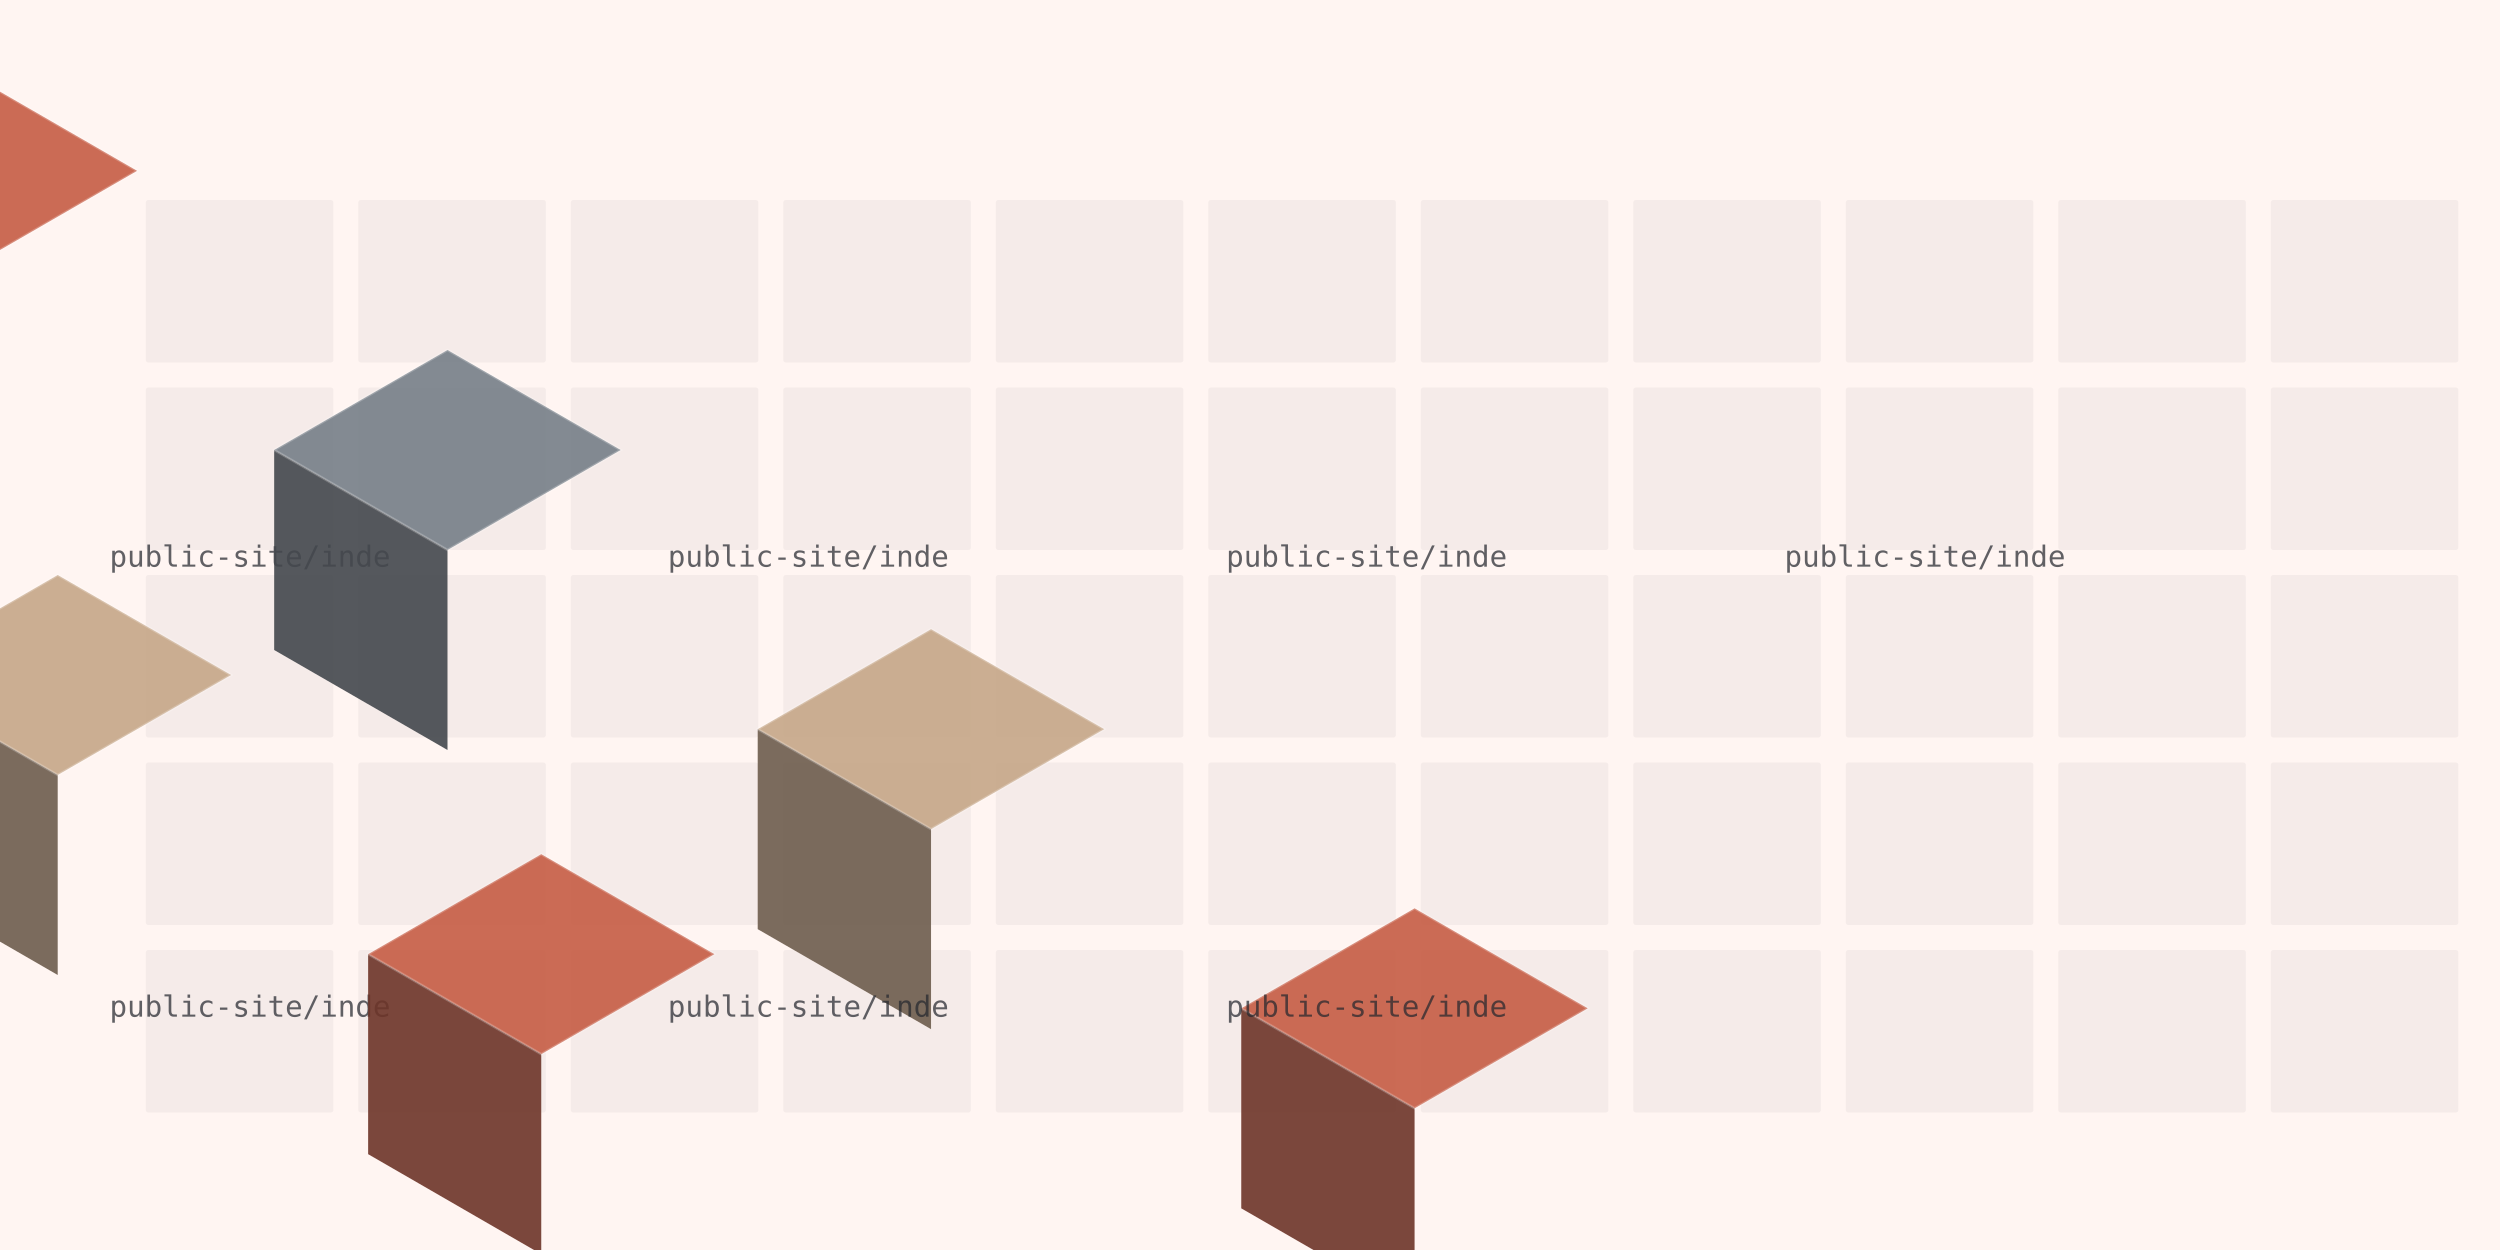
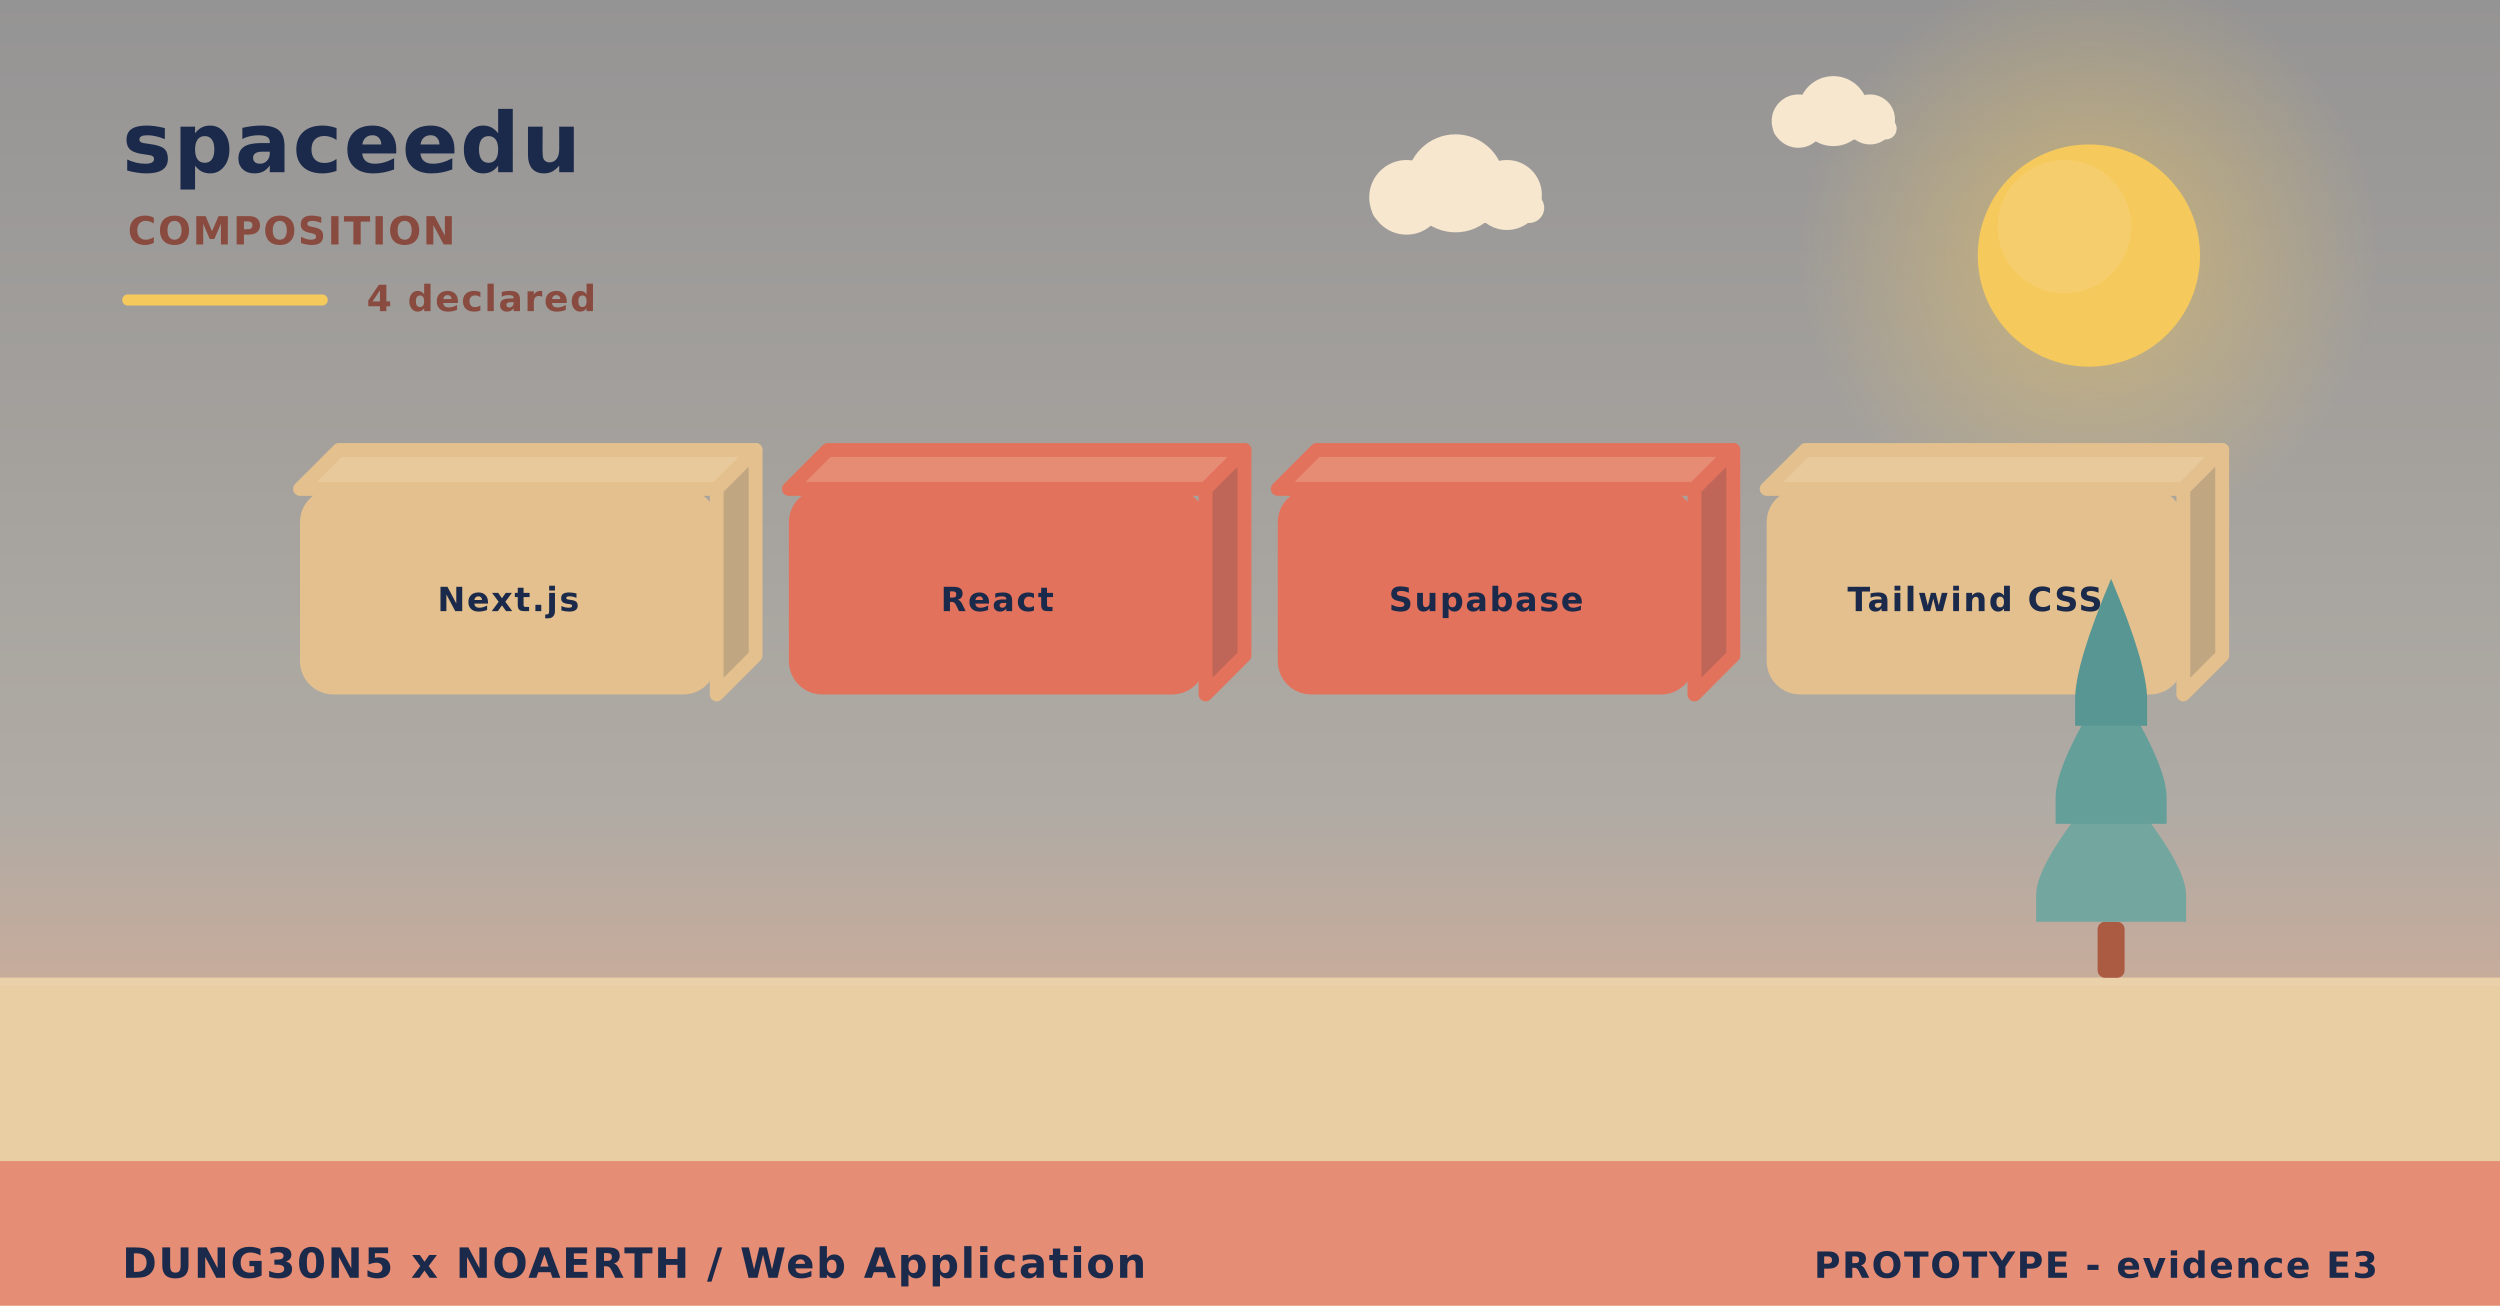
- <svg xmlns="http://www.w3.org/2000/svg" viewBox="0 0 1200 600" width="1200" height="600" role="img" aria-label="spaceedu component map">
-   <rect width="1200" height="600" fill="#fff5f2" />
-   <defs>
-     <linearGradient id="gc" x1="0" y1="0" x2="1" y2="1">
-       <stop offset="0%" stop-color="#c75f48" />
-       <stop offset="100%" stop-color="#78818a" />
-     </linearGradient>
-   </defs>
-   <rect x="70.00" y="96.00" width="90.00" height="78.00" rx="1.20" fill="#25282e" opacity="0.05" />
-   <rect x="172.00" y="96.00" width="90.00" height="78.00" rx="1.20" fill="#25282e" opacity="0.05" />
-   <rect x="274.00" y="96.00" width="90.00" height="78.00" rx="1.20" fill="#25282e" opacity="0.05" />
-   <rect x="376.00" y="96.00" width="90.00" height="78.00" rx="1.20" fill="#25282e" opacity="0.05" />
-   <rect x="478.00" y="96.00" width="90.00" height="78.00" rx="1.20" fill="#25282e" opacity="0.05" />
-   <rect x="580.00" y="96.00" width="90.00" height="78.00" rx="1.20" fill="#25282e" opacity="0.05" />
-   <rect x="682.00" y="96.00" width="90.00" height="78.00" rx="1.20" fill="#25282e" opacity="0.05" />
-   <rect x="784.00" y="96.00" width="90.00" height="78.00" rx="1.20" fill="#25282e" opacity="0.05" />
-   <rect x="886.00" y="96.00" width="90.00" height="78.00" rx="1.20" fill="#25282e" opacity="0.05" />
-   <rect x="988.00" y="96.00" width="90.00" height="78.00" rx="1.20" fill="#25282e" opacity="0.05" />
-   <rect x="1090.00" y="96.00" width="90.00" height="78.00" rx="1.20" fill="#25282e" opacity="0.05" />
-   <rect x="70.00" y="186.00" width="90.00" height="78.00" rx="1.20" fill="#25282e" opacity="0.05" />
-   <rect x="172.00" y="186.00" width="90.00" height="78.00" rx="1.20" fill="#25282e" opacity="0.05" />
-   <rect x="274.00" y="186.00" width="90.00" height="78.00" rx="1.20" fill="#25282e" opacity="0.05" />
-   <rect x="376.00" y="186.00" width="90.00" height="78.00" rx="1.20" fill="#25282e" opacity="0.05" />
-   <rect x="478.00" y="186.00" width="90.00" height="78.00" rx="1.20" fill="#25282e" opacity="0.05" />
-   <rect x="580.00" y="186.00" width="90.00" height="78.00" rx="1.20" fill="#25282e" opacity="0.05" />
-   <rect x="682.00" y="186.00" width="90.00" height="78.00" rx="1.20" fill="#25282e" opacity="0.05" />
-   <rect x="784.00" y="186.00" width="90.00" height="78.00" rx="1.20" fill="#25282e" opacity="0.05" />
-   <rect x="886.00" y="186.00" width="90.00" height="78.00" rx="1.20" fill="#25282e" opacity="0.05" />
-   <rect x="988.00" y="186.00" width="90.00" height="78.00" rx="1.20" fill="#25282e" opacity="0.05" />
-   <rect x="1090.00" y="186.00" width="90.00" height="78.00" rx="1.20" fill="#25282e" opacity="0.05" />
-   <rect x="70.00" y="276.00" width="90.00" height="78.00" rx="1.20" fill="#25282e" opacity="0.05" />
-   <rect x="172.00" y="276.00" width="90.00" height="78.00" rx="1.20" fill="#25282e" opacity="0.05" />
-   <rect x="274.00" y="276.00" width="90.00" height="78.00" rx="1.20" fill="#25282e" opacity="0.05" />
-   <rect x="376.00" y="276.00" width="90.00" height="78.00" rx="1.20" fill="#25282e" opacity="0.05" />
-   <rect x="478.00" y="276.00" width="90.00" height="78.00" rx="1.20" fill="#25282e" opacity="0.05" />
-   <rect x="580.00" y="276.00" width="90.00" height="78.00" rx="1.20" fill="#25282e" opacity="0.05" />
-   <rect x="682.00" y="276.00" width="90.00" height="78.00" rx="1.20" fill="#25282e" opacity="0.05" />
-   <rect x="784.00" y="276.00" width="90.00" height="78.00" rx="1.20" fill="#25282e" opacity="0.05" />
-   <rect x="886.00" y="276.00" width="90.00" height="78.00" rx="1.20" fill="#25282e" opacity="0.05" />
-   <rect x="988.00" y="276.00" width="90.00" height="78.00" rx="1.20" fill="#25282e" opacity="0.05" />
-   <rect x="1090.00" y="276.00" width="90.00" height="78.00" rx="1.20" fill="#25282e" opacity="0.05" />
-   <rect x="70.00" y="366.00" width="90.00" height="78.00" rx="1.20" fill="#25282e" opacity="0.05" />
-   <rect x="172.00" y="366.00" width="90.00" height="78.00" rx="1.20" fill="#25282e" opacity="0.05" />
-   <rect x="274.00" y="366.00" width="90.00" height="78.00" rx="1.20" fill="#25282e" opacity="0.05" />
-   <rect x="376.00" y="366.00" width="90.00" height="78.00" rx="1.20" fill="#25282e" opacity="0.05" />
-   <rect x="478.00" y="366.00" width="90.00" height="78.00" rx="1.20" fill="#25282e" opacity="0.05" />
-   <rect x="580.00" y="366.00" width="90.00" height="78.00" rx="1.20" fill="#25282e" opacity="0.05" />
-   <rect x="682.00" y="366.00" width="90.00" height="78.00" rx="1.20" fill="#25282e" opacity="0.05" />
-   <rect x="784.00" y="366.00" width="90.00" height="78.00" rx="1.20" fill="#25282e" opacity="0.05" />
-   <rect x="886.00" y="366.00" width="90.00" height="78.00" rx="1.20" fill="#25282e" opacity="0.05" />
-   <rect x="988.00" y="366.00" width="90.00" height="78.00" rx="1.20" fill="#25282e" opacity="0.05" />
-   <rect x="1090.00" y="366.00" width="90.00" height="78.00" rx="1.20" fill="#25282e" opacity="0.05" />
-   <rect x="70.00" y="456.00" width="90.00" height="78.00" rx="1.20" fill="#25282e" opacity="0.05" />
-   <rect x="172.00" y="456.00" width="90.00" height="78.00" rx="1.20" fill="#25282e" opacity="0.05" />
-   <rect x="274.00" y="456.00" width="90.00" height="78.00" rx="1.20" fill="#25282e" opacity="0.05" />
-   <rect x="376.00" y="456.00" width="90.00" height="78.00" rx="1.20" fill="#25282e" opacity="0.05" />
-   <rect x="478.00" y="456.00" width="90.00" height="78.00" rx="1.20" fill="#25282e" opacity="0.05" />
-   <rect x="580.00" y="456.00" width="90.00" height="78.00" rx="1.20" fill="#25282e" opacity="0.05" />
-   <rect x="682.00" y="456.00" width="90.00" height="78.00" rx="1.20" fill="#25282e" opacity="0.05" />
-   <rect x="784.00" y="456.00" width="90.00" height="78.00" rx="1.20" fill="#25282e" opacity="0.05" />
-   <rect x="886.00" y="456.00" width="90.00" height="78.00" rx="1.20" fill="#25282e" opacity="0.05" />
-   <rect x="988.00" y="456.00" width="90.00" height="78.00" rx="1.20" fill="#25282e" opacity="0.05" />
-   <rect x="1090.00" y="456.00" width="90.00" height="78.00" rx="1.20" fill="#25282e" opacity="0.05" />
-   <g transform="rotate(0 120 140)">
-     <polygon points="-17.3,34.0 65.8,82.0 -17.3,130.0 -100.5,82.0" fill="#c75f48" opacity="0.92" />
-     <polygon points="-100.5,82.0 -17.3,130.0 -17.3,226.0 -100.5,178.0" fill="#6d3428" opacity="0.9" />
-     <polygon points="-17.3,34.0 65.8,82.0 -17.3,130.0 -100.5,82.0" fill="none" stroke="rgba(255,255,255,0.220)" stroke-width="1.2" />
-     <animateTransform attributeName="transform" type="rotate" values="-32.0 0.00 0.00 0.0 0.00 0.00" dur="6.5s" begin="0.0s" repeatCount="indefinite" />
+ <svg xmlns="http://www.w3.org/2000/svg" width="900" height="470" viewBox="0 0 900 470" role="img" aria-label="spaceedu - how it is composed">
+   <linearGradient id="skyc" x1="0" y1="0" x2="0" y2="1">
+     <stop offset="0" stop-color="#959494" />
+     <stop offset="0.62" stop-color="#b0aba4" />
+     <stop offset="1" stop-color="#f3ad8a" />
+   </linearGradient>
+   <rect width="900" height="470" fill="url(#skyc)" />
+   <radialGradient id="sunc">
+     <stop offset="0.35" stop-color="#f5c95c" stop-opacity="0.34" />
+     <stop offset="1" stop-color="#f5c95c" stop-opacity="0" />
+   </radialGradient>
+   <circle cx="752" cy="92" r="104" fill="url(#sunc)" />
+   <circle cx="752" cy="92" r="40" fill="#f5c95c" />
+   <circle cx="743.2" cy="81.6" r="24" fill="#f5d27e" opacity="0.5" />
+   <g>
+     <circle cx="524" cy="66" r="17.64" fill="#f6e7ce" />
+     <circle cx="506.36" cy="71.04" r="13.44" fill="#f6e7ce" />
+     <circle cx="542.48" cy="70.2" r="12.6" fill="#f6e7ce" />
+     <rect x="493.76" y="69.36" width="62.16" height="10.92" rx="5.46" fill="#f6e7ce" />
+     <animateTransform attributeName="transform" type="translate" values="0 0;24 0;0 0" dur="36s" begin="0s" repeatCount="indefinite" />
  </g>
-   <text x="120" y="272" font-family="ui-monospace,Menlo,monospace" font-size="14" fill="rgba(37,40,46,0.720)" text-anchor="middle">public-site/inde</text>
-   <g transform="rotate(0 388 140)">
-     <polygon points="214.8,168.0 297.9,216.0 214.8,264.0 131.6,216.0" fill="#78818a" opacity="0.92" />
-     <polygon points="131.6,216.0 214.8,264.0 214.8,360.0 131.6,312.0" fill="#42474c" opacity="0.9" />
-     <polygon points="214.8,168.0 297.9,216.0 214.8,264.0 131.6,216.0" fill="none" stroke="rgba(255,255,255,0.220)" stroke-width="1.2" />
-     <animateTransform attributeName="transform" type="rotate" values="-32.0 0.00 0.00 0.0 0.00 0.00" dur="6.5s" begin="0.4s" repeatCount="indefinite" />
+   <g>
+     <circle cx="660" cy="40" r="12.6" fill="#f6e7ce" />
+     <circle cx="647.4" cy="43.6" r="9.6" fill="#f6e7ce" />
+     <circle cx="673.2" cy="43" r="9" fill="#f6e7ce" />
+     <rect x="638.4" y="42.4" width="44.4" height="7.8" rx="3.9" fill="#f6e7ce" />
+     <animateTransform attributeName="transform" type="translate" values="0 0;-18 0;0 0" dur="46s" begin="3s" repeatCount="indefinite" />
  </g>
-   <text x="388" y="272" font-family="ui-monospace,Menlo,monospace" font-size="14" fill="rgba(37,40,46,0.720)" text-anchor="middle">public-site/inde</text>
-   <g transform="rotate(0 656 140)">
-     <polygon points="446.9,302.0 530.0,350.0 446.9,398.0 363.7,350.0" fill="#c7a88a" opacity="0.92" />
-     <polygon points="363.7,350.0 446.9,398.0 446.9,494.0 363.7,446.0" fill="#6d5c4c" opacity="0.9" />
-     <polygon points="446.9,302.0 530.0,350.0 446.9,398.0 363.7,350.0" fill="none" stroke="rgba(255,255,255,0.220)" stroke-width="1.2" />
-     <animateTransform attributeName="transform" type="rotate" values="-32.0 0.00 0.00 0.0 0.00 0.00" dur="6.5s" begin="0.8s" repeatCount="indefinite" />
+   <rect x="0" y="352" width="900" height="118" fill="#e9cda3" />
+   <rect x="0" y="352" width="900" height="3" fill="#ebd1a9" />
+   <text x="44" y="62" font-family="Verdana,DejaVu Sans,sans-serif" font-size="30" font-weight="700" letter-spacing="0.6" fill="#1b2a4a" text-anchor="start">spaceedu</text>
+   <text x="46" y="88" font-family="Verdana,DejaVu Sans,sans-serif" font-size="14" font-weight="700" letter-spacing="0.6" fill="#894b3f" text-anchor="start">COMPOSITION</text>
+   <rect x="44" y="106" width="74" height="4" rx="2" fill="#f5c95c" />
+   <text x="132" y="112" font-family="Verdana,DejaVu Sans,sans-serif" font-size="13" font-weight="700" letter-spacing="0.6" fill="#894b3f" text-anchor="start">4 declared</text>
+   <g>
+     <path d="M108,176 L258,176 L272,162 L122,162 Z" fill="#e7c99b" stroke="#e3c08d" stroke-width="5" stroke-linejoin="round" />
+     <path d="M258,176 L272,162 L272,236 L258,250 Z" fill="#c1a682" stroke="#e3c08d" stroke-width="5" stroke-linejoin="round" />
+     <rect x="108" y="176" width="150" height="74" rx="12" fill="#e3c08d" />
+     <animateTransform attributeName="transform" type="translate" values="0 10;0 0" dur="0.75s" begin="0s" fill="freeze" />
  </g>
-   <text x="656" y="272" font-family="ui-monospace,Menlo,monospace" font-size="14" fill="rgba(37,40,46,0.720)" text-anchor="middle">public-site/inde</text>
-   <g transform="rotate(0 924 140)">
-     <polygon points="679.0,436.0 762.1,484.0 679.0,532.0 595.8,484.0" fill="#c75f48" opacity="0.92" />
-     <polygon points="595.8,484.0 679.0,532.0 679.0,628.0 595.8,580.0" fill="#6d3428" opacity="0.9" />
-     <polygon points="679.0,436.0 762.1,484.0 679.0,532.0 595.8,484.0" fill="none" stroke="rgba(255,255,255,0.220)" stroke-width="1.2" />
-     <animateTransform attributeName="transform" type="rotate" values="-32.0 0.00 0.00 0.0 0.00 0.00" dur="6.5s" begin="1.2s" repeatCount="indefinite" />
+   <text x="183" y="220" font-family="Verdana,DejaVu Sans,sans-serif" font-size="12" font-weight="700" letter-spacing="0.6" fill="#1b2a4a" text-anchor="middle">Next.js</text>
+   <g>
+     <path d="M284,176 L434,176 L448,162 L298,162 Z" fill="#e68c74" stroke="#e2725b" stroke-width="5" stroke-linejoin="round" />
+     <path d="M434,176 L448,162 L448,236 L434,250 Z" fill="#c06658" stroke="#e2725b" stroke-width="5" stroke-linejoin="round" />
+     <rect x="284" y="176" width="150" height="74" rx="12" fill="#e2725b" />
+     <animateTransform attributeName="transform" type="translate" values="0 10;0 0" dur="0.75s" begin="0.16s" fill="freeze" />
  </g>
-   <text x="924" y="272" font-family="ui-monospace,Menlo,monospace" font-size="14" fill="rgba(37,40,46,0.720)" text-anchor="middle">public-site/inde</text>
-   <g transform="rotate(0 120 356)">
-     <polygon points="-204.4,142.0 -121.2,190.0 -204.4,238.0 -287.5,190.0" fill="#78818a" opacity="0.92" />
-     <polygon points="-287.5,190.0 -204.4,238.0 -204.4,334.0 -287.5,286.0" fill="#42474c" opacity="0.9" />
-     <polygon points="-204.4,142.0 -121.2,190.0 -204.4,238.0 -287.5,190.0" fill="none" stroke="rgba(255,255,255,0.220)" stroke-width="1.2" />
-     <animateTransform attributeName="transform" type="rotate" values="-32.0 0.00 0.00 0.0 0.00 0.00" dur="6.5s" begin="1.6s" repeatCount="indefinite" />
+   <text x="359" y="220" font-family="Verdana,DejaVu Sans,sans-serif" font-size="12" font-weight="700" letter-spacing="0.6" fill="#1b2a4a" text-anchor="middle">React</text>
+   <g>
+     <path d="M460,176 L610,176 L624,162 L474,162 Z" fill="#e68c74" stroke="#e2725b" stroke-width="5" stroke-linejoin="round" />
+     <path d="M610,176 L624,162 L624,236 L610,250 Z" fill="#c06658" stroke="#e2725b" stroke-width="5" stroke-linejoin="round" />
+     <rect x="460" y="176" width="150" height="74" rx="12" fill="#e2725b" />
+     <animateTransform attributeName="transform" type="translate" values="0 10;0 0" dur="0.75s" begin="0.32s" fill="freeze" />
  </g>
-   <text x="120" y="488" font-family="ui-monospace,Menlo,monospace" font-size="14" fill="rgba(37,40,46,0.720)" text-anchor="middle">public-site/inde</text>
-   <g transform="rotate(0 388 356)">
-     <polygon points="27.7,276.0 110.9,324.0 27.7,372.0 -55.4,324.0" fill="#c7a88a" opacity="0.92" />
-     <polygon points="-55.4,324.0 27.7,372.0 27.7,468.0 -55.4,420.0" fill="#6d5c4c" opacity="0.9" />
-     <polygon points="27.7,276.0 110.9,324.0 27.7,372.0 -55.4,324.0" fill="none" stroke="rgba(255,255,255,0.220)" stroke-width="1.2" />
-     <animateTransform attributeName="transform" type="rotate" values="-32.0 0.00 0.00 0.0 0.00 0.00" dur="6.5s" begin="2.0s" repeatCount="indefinite" />
+   <text x="535" y="220" font-family="Verdana,DejaVu Sans,sans-serif" font-size="12" font-weight="700" letter-spacing="0.6" fill="#1b2a4a" text-anchor="middle">Supabase</text>
+   <g>
+     <path d="M636,176 L786,176 L800,162 L650,162 Z" fill="#e7c99b" stroke="#e3c08d" stroke-width="5" stroke-linejoin="round" />
+     <path d="M786,176 L800,162 L800,236 L786,250 Z" fill="#c1a682" stroke="#e3c08d" stroke-width="5" stroke-linejoin="round" />
+     <rect x="636" y="176" width="150" height="74" rx="12" fill="#e3c08d" />
+     <animateTransform attributeName="transform" type="translate" values="0 10;0 0" dur="0.75s" begin="0.48s" fill="freeze" />
  </g>
-   <text x="388" y="488" font-family="ui-monospace,Menlo,monospace" font-size="14" fill="rgba(37,40,46,0.720)" text-anchor="middle">public-site/inde</text>
-   <g transform="rotate(0 656 356)">
-     <polygon points="259.8,410.0 342.9,458.0 259.8,506.0 176.7,458.0" fill="#c75f48" opacity="0.92" />
-     <polygon points="176.7,458.0 259.8,506.0 259.8,602.0 176.7,554.0" fill="#6d3428" opacity="0.9" />
-     <polygon points="259.8,410.0 342.9,458.0 259.8,506.0 176.7,458.0" fill="none" stroke="rgba(255,255,255,0.220)" stroke-width="1.2" />
-     <animateTransform attributeName="transform" type="rotate" values="-32.0 0.00 0.00 0.0 0.00 0.00" dur="6.5s" begin="2.4s" repeatCount="indefinite" />
-   </g>
-   <text x="656" y="488" font-family="ui-monospace,Menlo,monospace" font-size="14" fill="rgba(37,40,46,0.720)" text-anchor="middle">public-site/inde</text>
+   <text x="711" y="220" font-family="Verdana,DejaVu Sans,sans-serif" font-size="12" font-weight="700" letter-spacing="0.6" fill="#1b2a4a" text-anchor="middle">Tailwind CSS</text>
+   <rect x="755.14" y="331.84" width="9.72" height="20.16" rx="2.7" fill="#ac5b43" />
+   <path d="M760,278.92 Q733,309.61 733,322.31 Q733,331.84 733,331.84 L787,331.84 Q787,331.84 787,322.31 Q787,309.61 760,278.92 Z" fill="#74a6a0" />
+   <path d="M760,243.64 Q740.02,274.33 740.02,287.03 Q740.02,296.56 740.02,296.56 L779.98,296.56 Q779.98,296.56 779.98,287.03 Q779.98,274.33 760,243.64 Z" fill="#649f9a" />
+   <path d="M760,208.36 Q747.04,239.05 747.04,251.75 Q747.04,261.28 747.04,261.28 L772.96,261.28 Q772.96,261.28 772.96,251.75 Q772.96,239.05 760,208.36 Z" fill="#589694" />
+   <rect x="0" y="418" width="900" height="52" rx="0" fill="#e68972" opacity="0.94" />
+   <text x="44" y="460" font-family="Verdana,DejaVu Sans,sans-serif" font-size="15" font-weight="700" letter-spacing="0.6" fill="#1b2a4a" text-anchor="start">DUNG30N5 x NOAERTH  /  Web Application</text>
+   <text x="856" y="460" font-family="Verdana,DejaVu Sans,sans-serif" font-size="13" font-weight="700" letter-spacing="0.6" fill="#1b2a4a" text-anchor="end">PROTOTYPE  -  evidence E3</text>
</svg>
